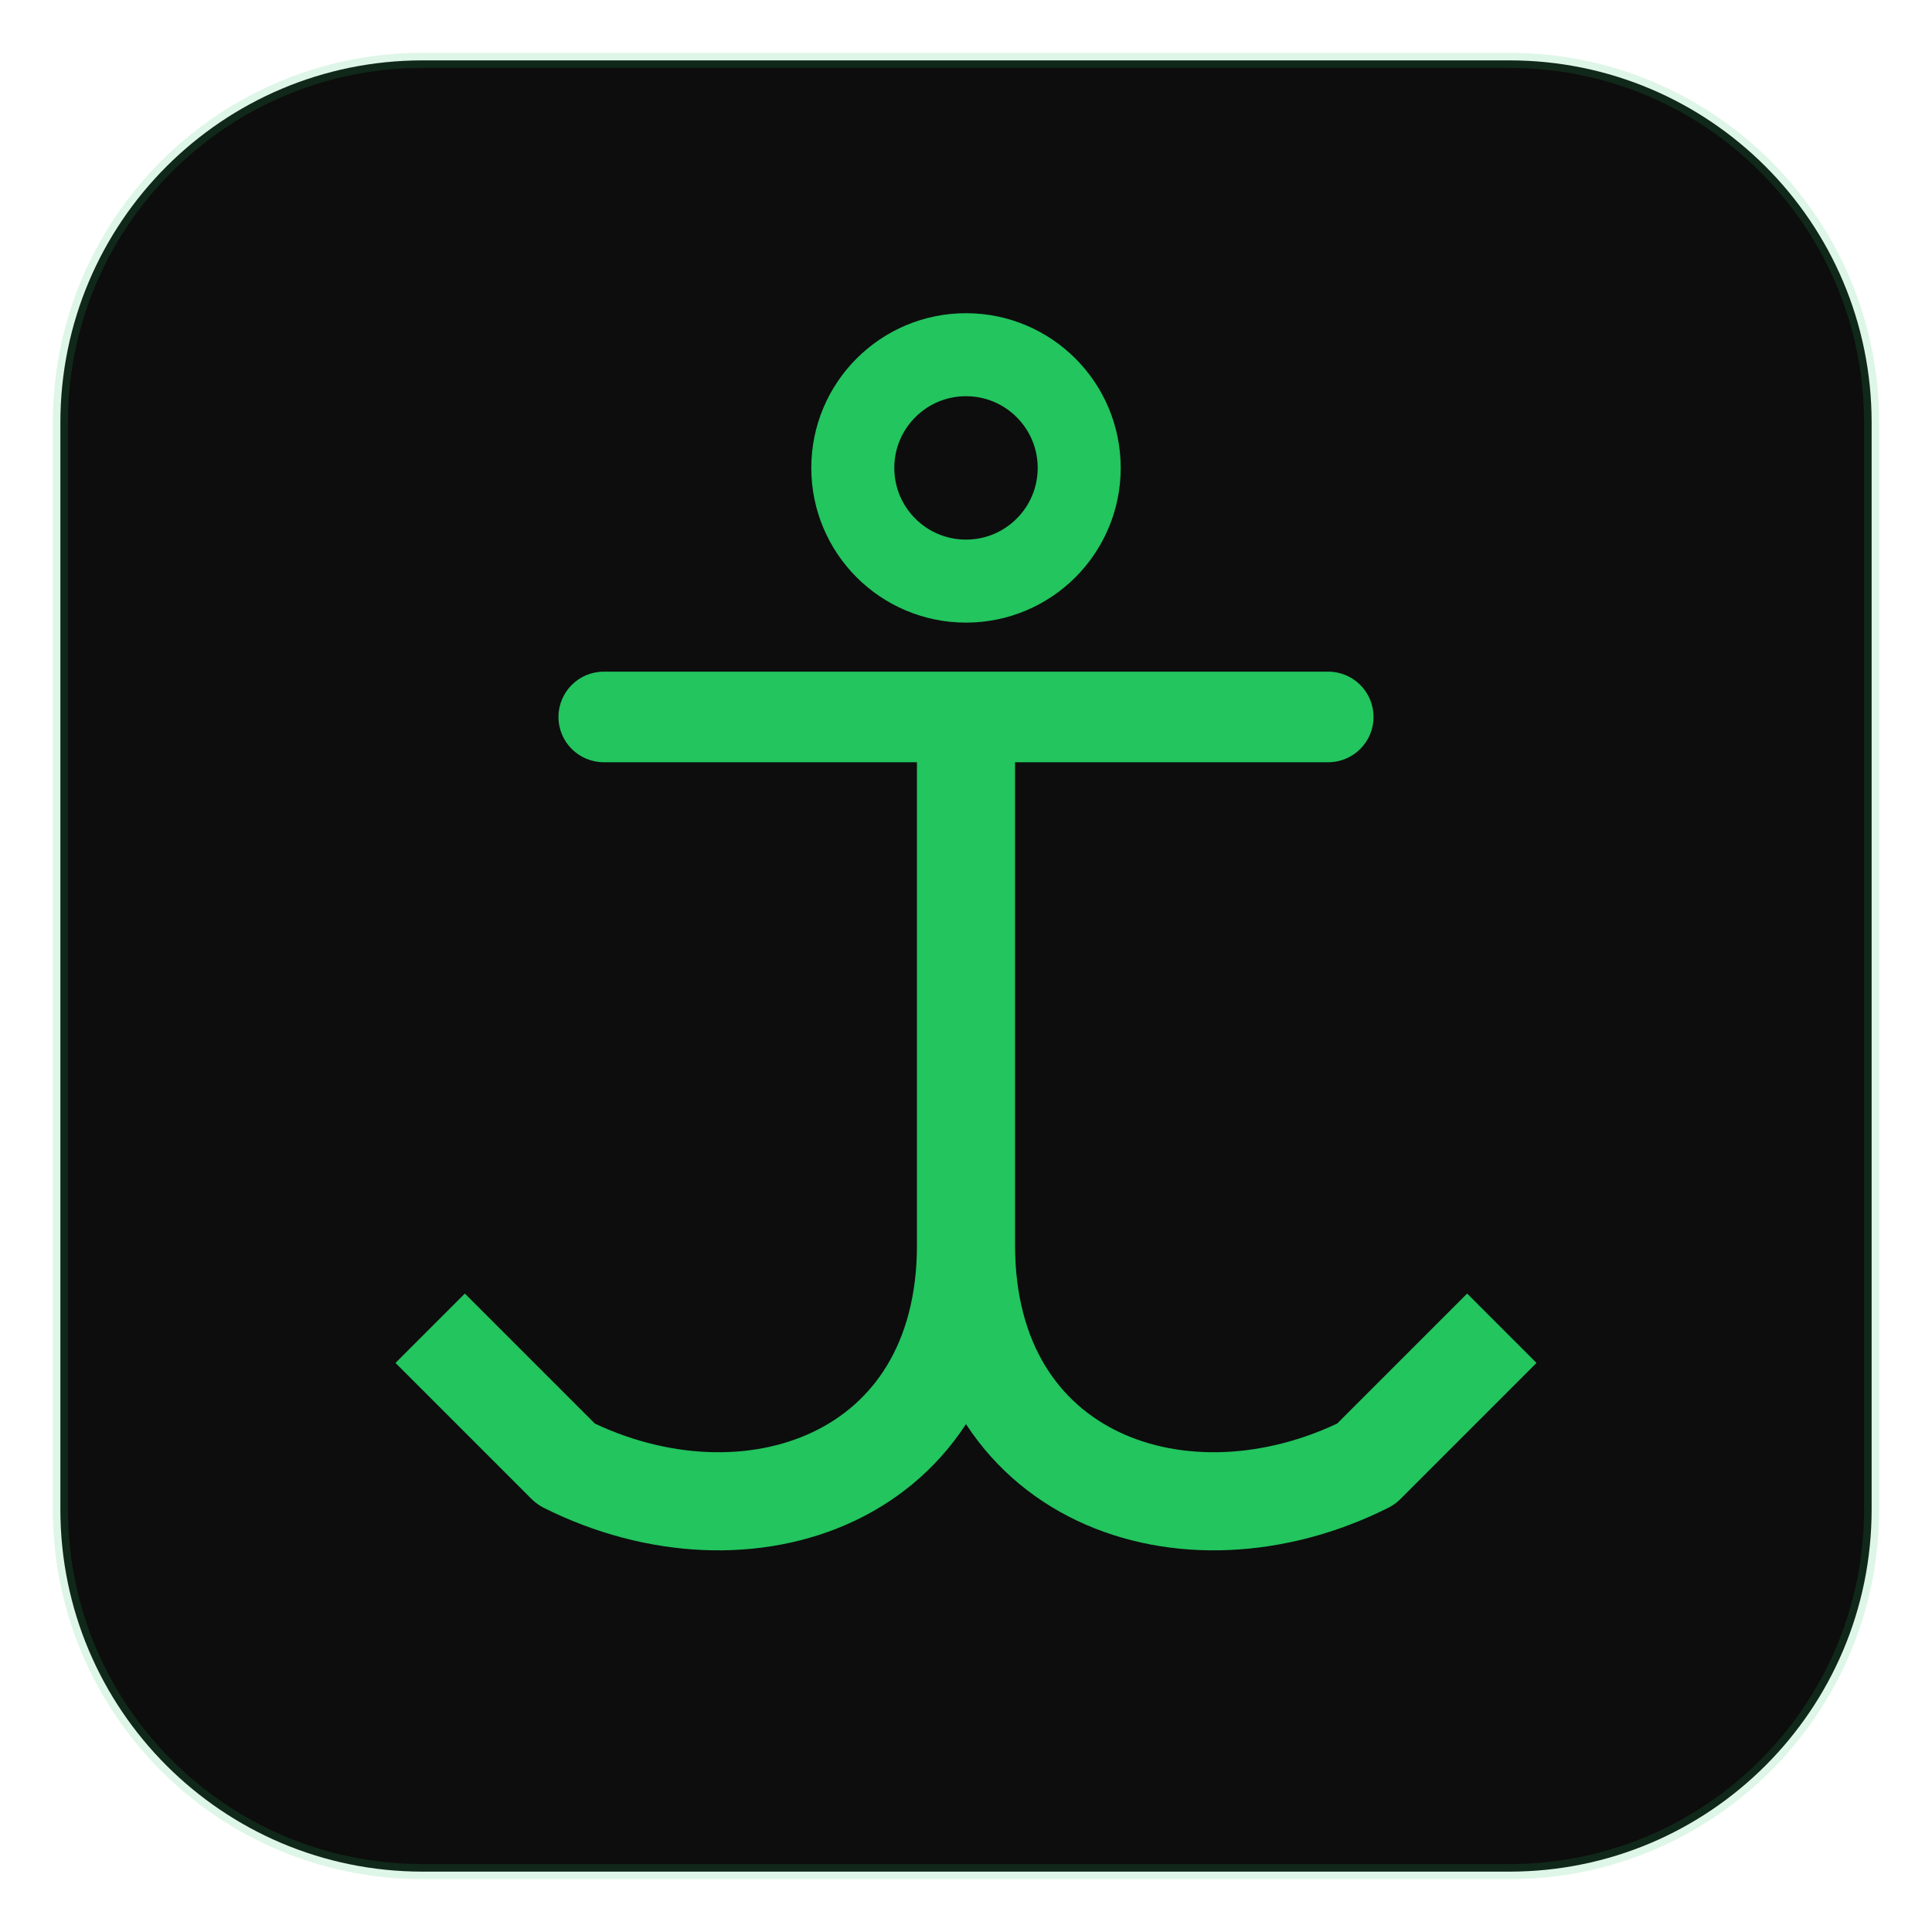
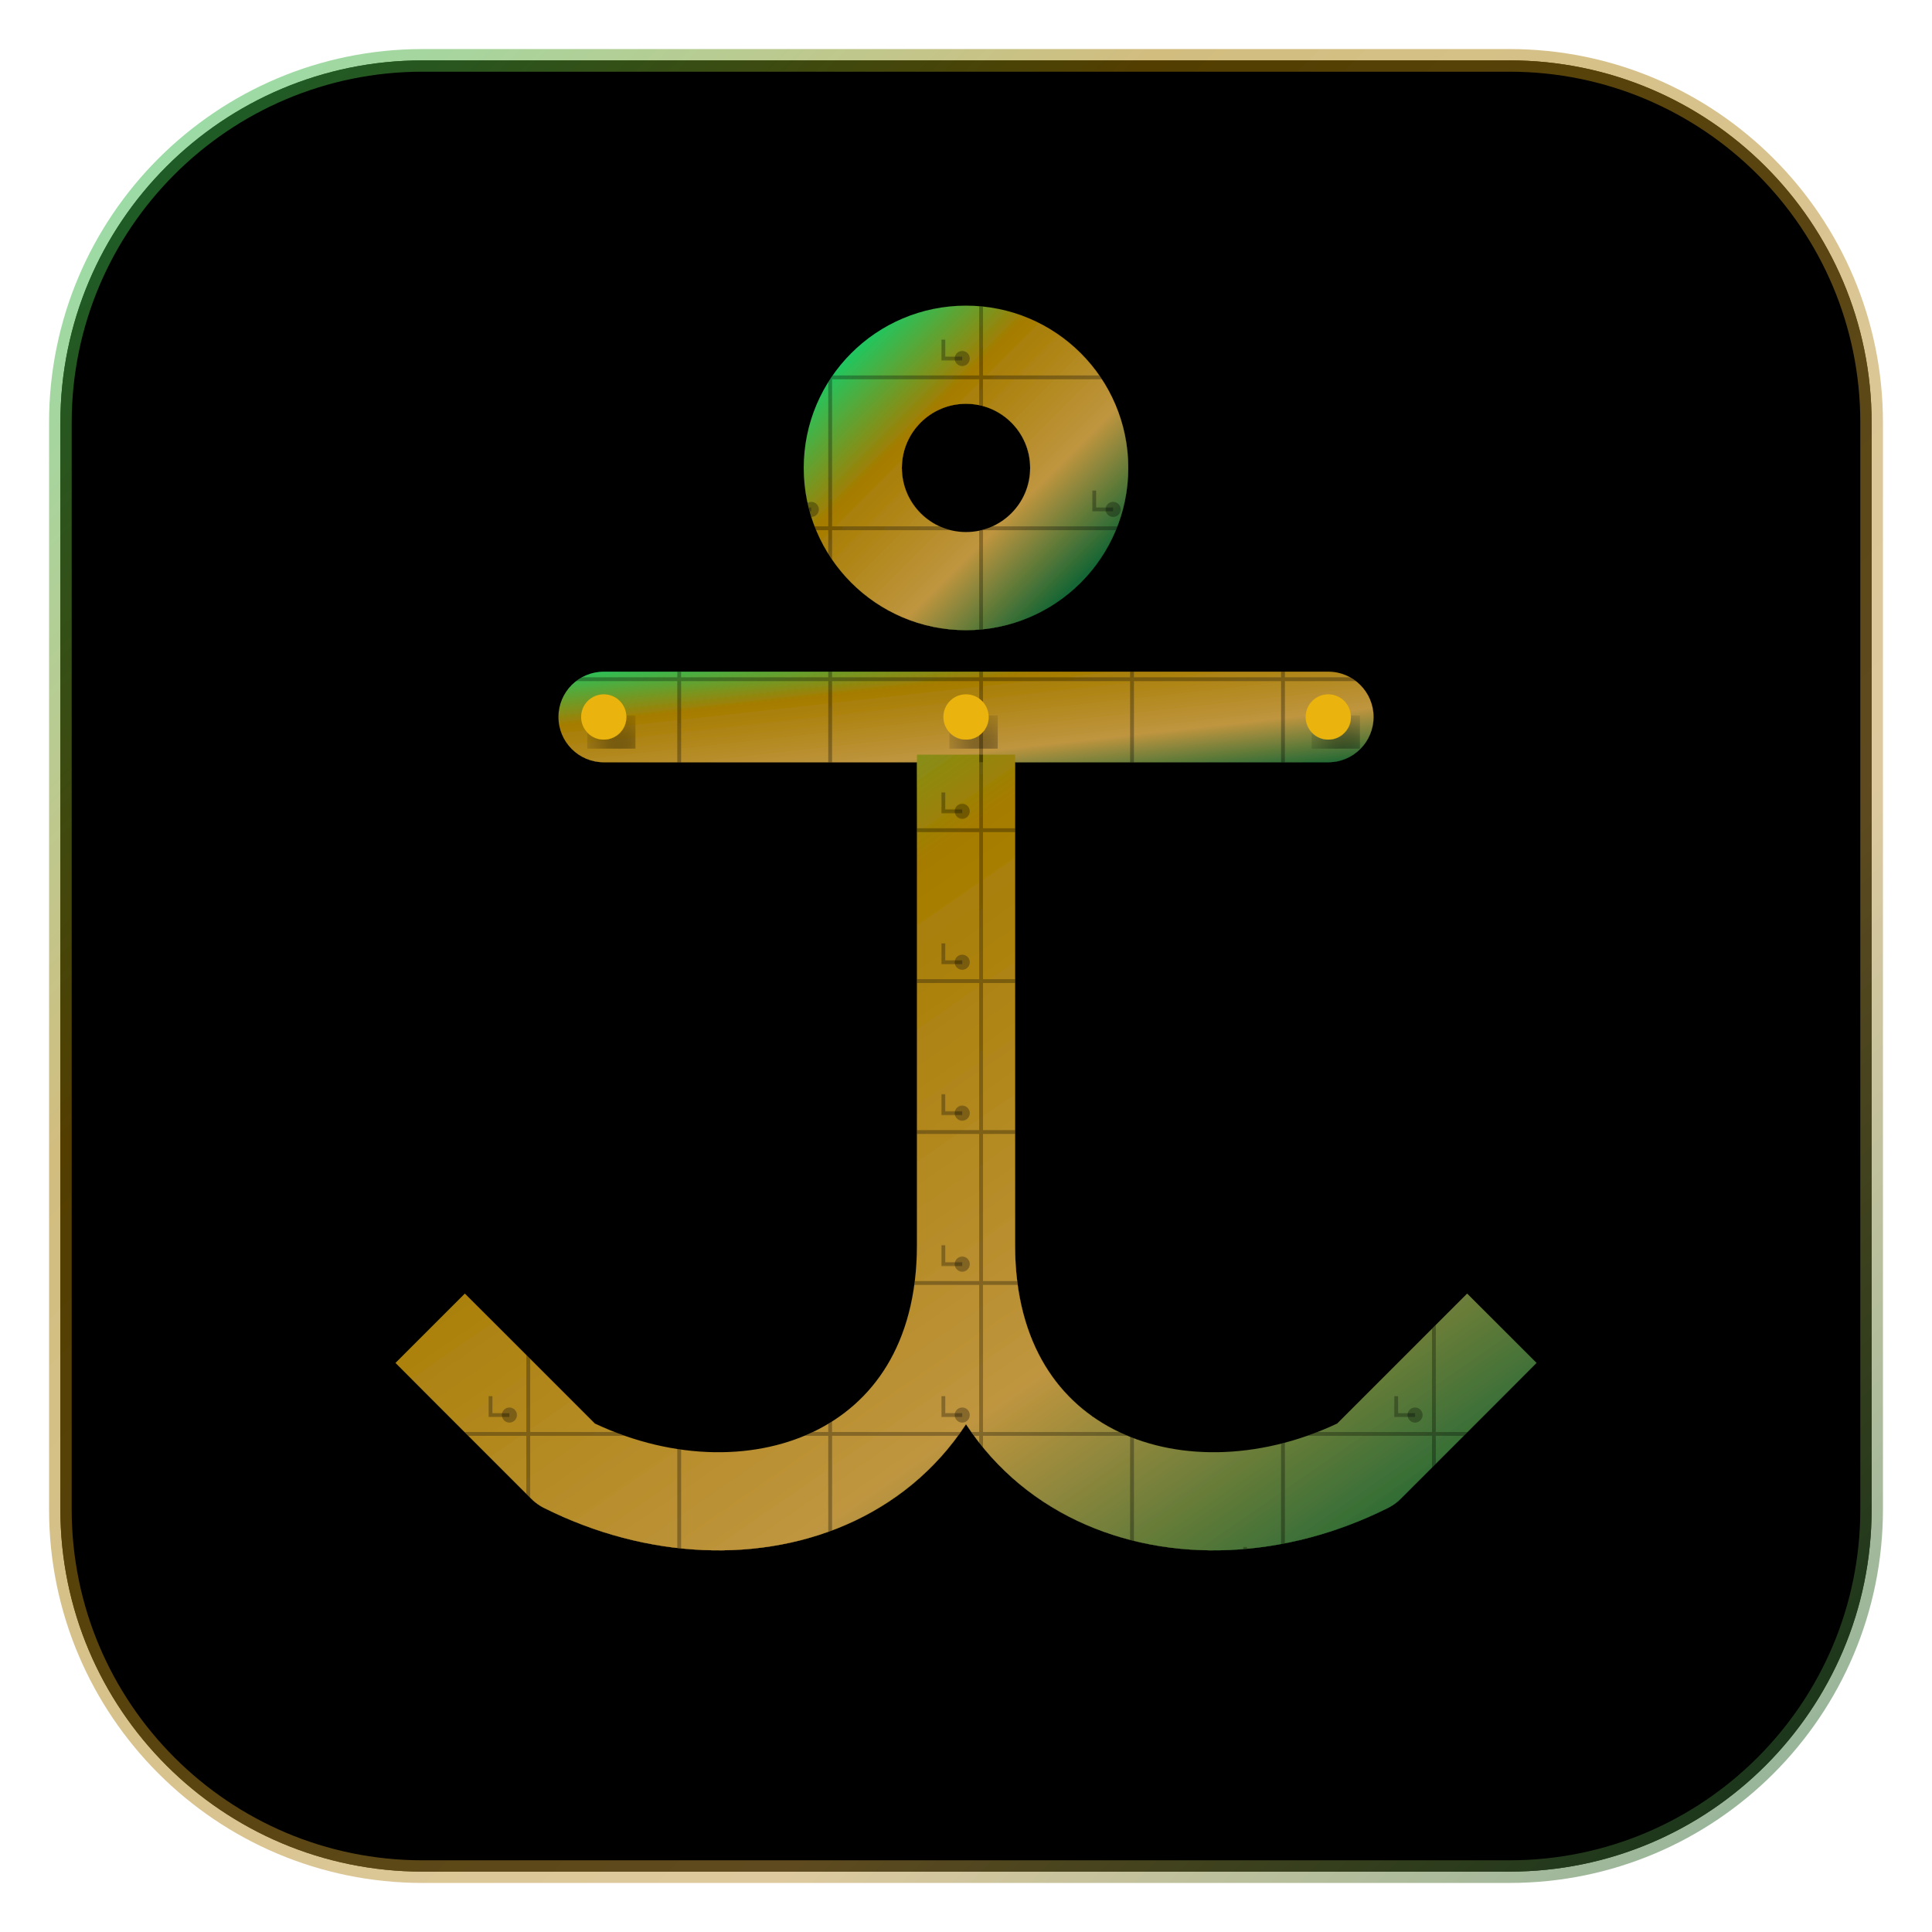
- <svg xmlns="http://www.w3.org/2000/svg" viewBox="0 0 512 512" fill="none">
-   <rect x="16" y="16" width="480" height="480" rx="96" fill="#0d0d0d" />
-   <rect x="16" y="16" width="480" height="480" rx="96" stroke="#22c55e" stroke-opacity="0.15" stroke-width="4" />
-   <circle cx="256" cy="124" r="30" fill="none" stroke="#22c55e" stroke-width="22" />
-   <rect x="148" y="178" width="216" height="24" rx="12" fill="#22c55e" />
-   <path d="M 256 200            L 256 330            C 256 392 198 412 150 388            L 114 352            M 256 330            C 256 392 314 412 362 388            L 398 352" stroke="#22c55e" stroke-width="26" stroke-linecap="butt" stroke-linejoin="round" fill="none" />
+ <svg xmlns="http://www.w3.org/2000/svg" viewBox="0 0 512 512">
+   <defs>
+     <radialGradient id="bgGrad" cx="50%" cy="50%" r="50%">
+       <stop offset="0%" stop-color="#2a2d34" />
+       <stop offset="100%" stop-color="#0d0d0d" />
+     </radialGradient>
+     <linearGradient id="copper" x1="0%" y1="0%" x2="100%" y2="100%">
+       <stop offset="0%" stop-color="#22c55e" />
+       <stop offset="30%" stop-color="#a67c00" />
+       <stop offset="70%" stop-color="#bf953f" />
+       <stop offset="100%" stop-color="#166534" />
+     </linearGradient>
+     <filter id="shadow" x="-20%" y="-20%" width="140%" height="140%">
+       <feDropShadow dx="4" dy="8" stdDeviation="6" flood-color="#000" flood-opacity="0.8" />
+     </filter>
+     <pattern id="circuit" x="0" y="0" width="40" height="40" patternUnits="userSpaceOnUse">
+       <path d="M0 20 L40 20 M20 0 L20 40 M10 10 L10 15 L15 15" stroke="#000" stroke-width="1" stroke-opacity="0.3" fill="none" />
+       <circle cx="15" cy="15" r="2" fill="#000" fill-opacity="0.3" />
+     </pattern>
+   </defs>
+   <rect x="16" y="16" width="480" height="480" rx="96" fill="url(#bgGrad)" />
+   <rect x="16" y="16" width="480" height="480" rx="96" stroke="url(#copper)" stroke-opacity="0.5" stroke-width="6" />
+   <g filter="url(#shadow)">
+     <circle cx="256" cy="124" r="30" fill="none" stroke="url(#copper)" stroke-width="26" />
+     <rect x="148" y="178" width="216" height="24" rx="12" fill="url(#copper)" />
+     <path d="M 256 200 L 256 330 C 256 392 198 412 150 388 L 114 352 M 256 330 C 256 392 314 412 362 388 L 398 352" stroke="url(#copper)" stroke-width="26" stroke-linecap="butt" stroke-linejoin="round" fill="none" />
+     <circle cx="256" cy="124" r="30" fill="none" stroke="url(#circuit)" stroke-width="26" />
+     <rect x="148" y="178" width="216" height="24" rx="12" fill="url(#circuit)" />
+     <path d="M 256 200 L 256 330 C 256 392 198 412 150 388 L 114 352 M 256 330 C 256 392 314 412 362 388 L 398 352" stroke="url(#circuit)" stroke-width="26" stroke-linecap="butt" stroke-linejoin="round" fill="none" />
+   </g>
+   <circle cx="160" cy="190" r="6" fill="#eab308" filter="url(#shadow)" />
+   <circle cx="256" cy="190" r="6" fill="#eab308" filter="url(#shadow)" />
+   <circle cx="352" cy="190" r="6" fill="#eab308" filter="url(#shadow)" />
</svg>
